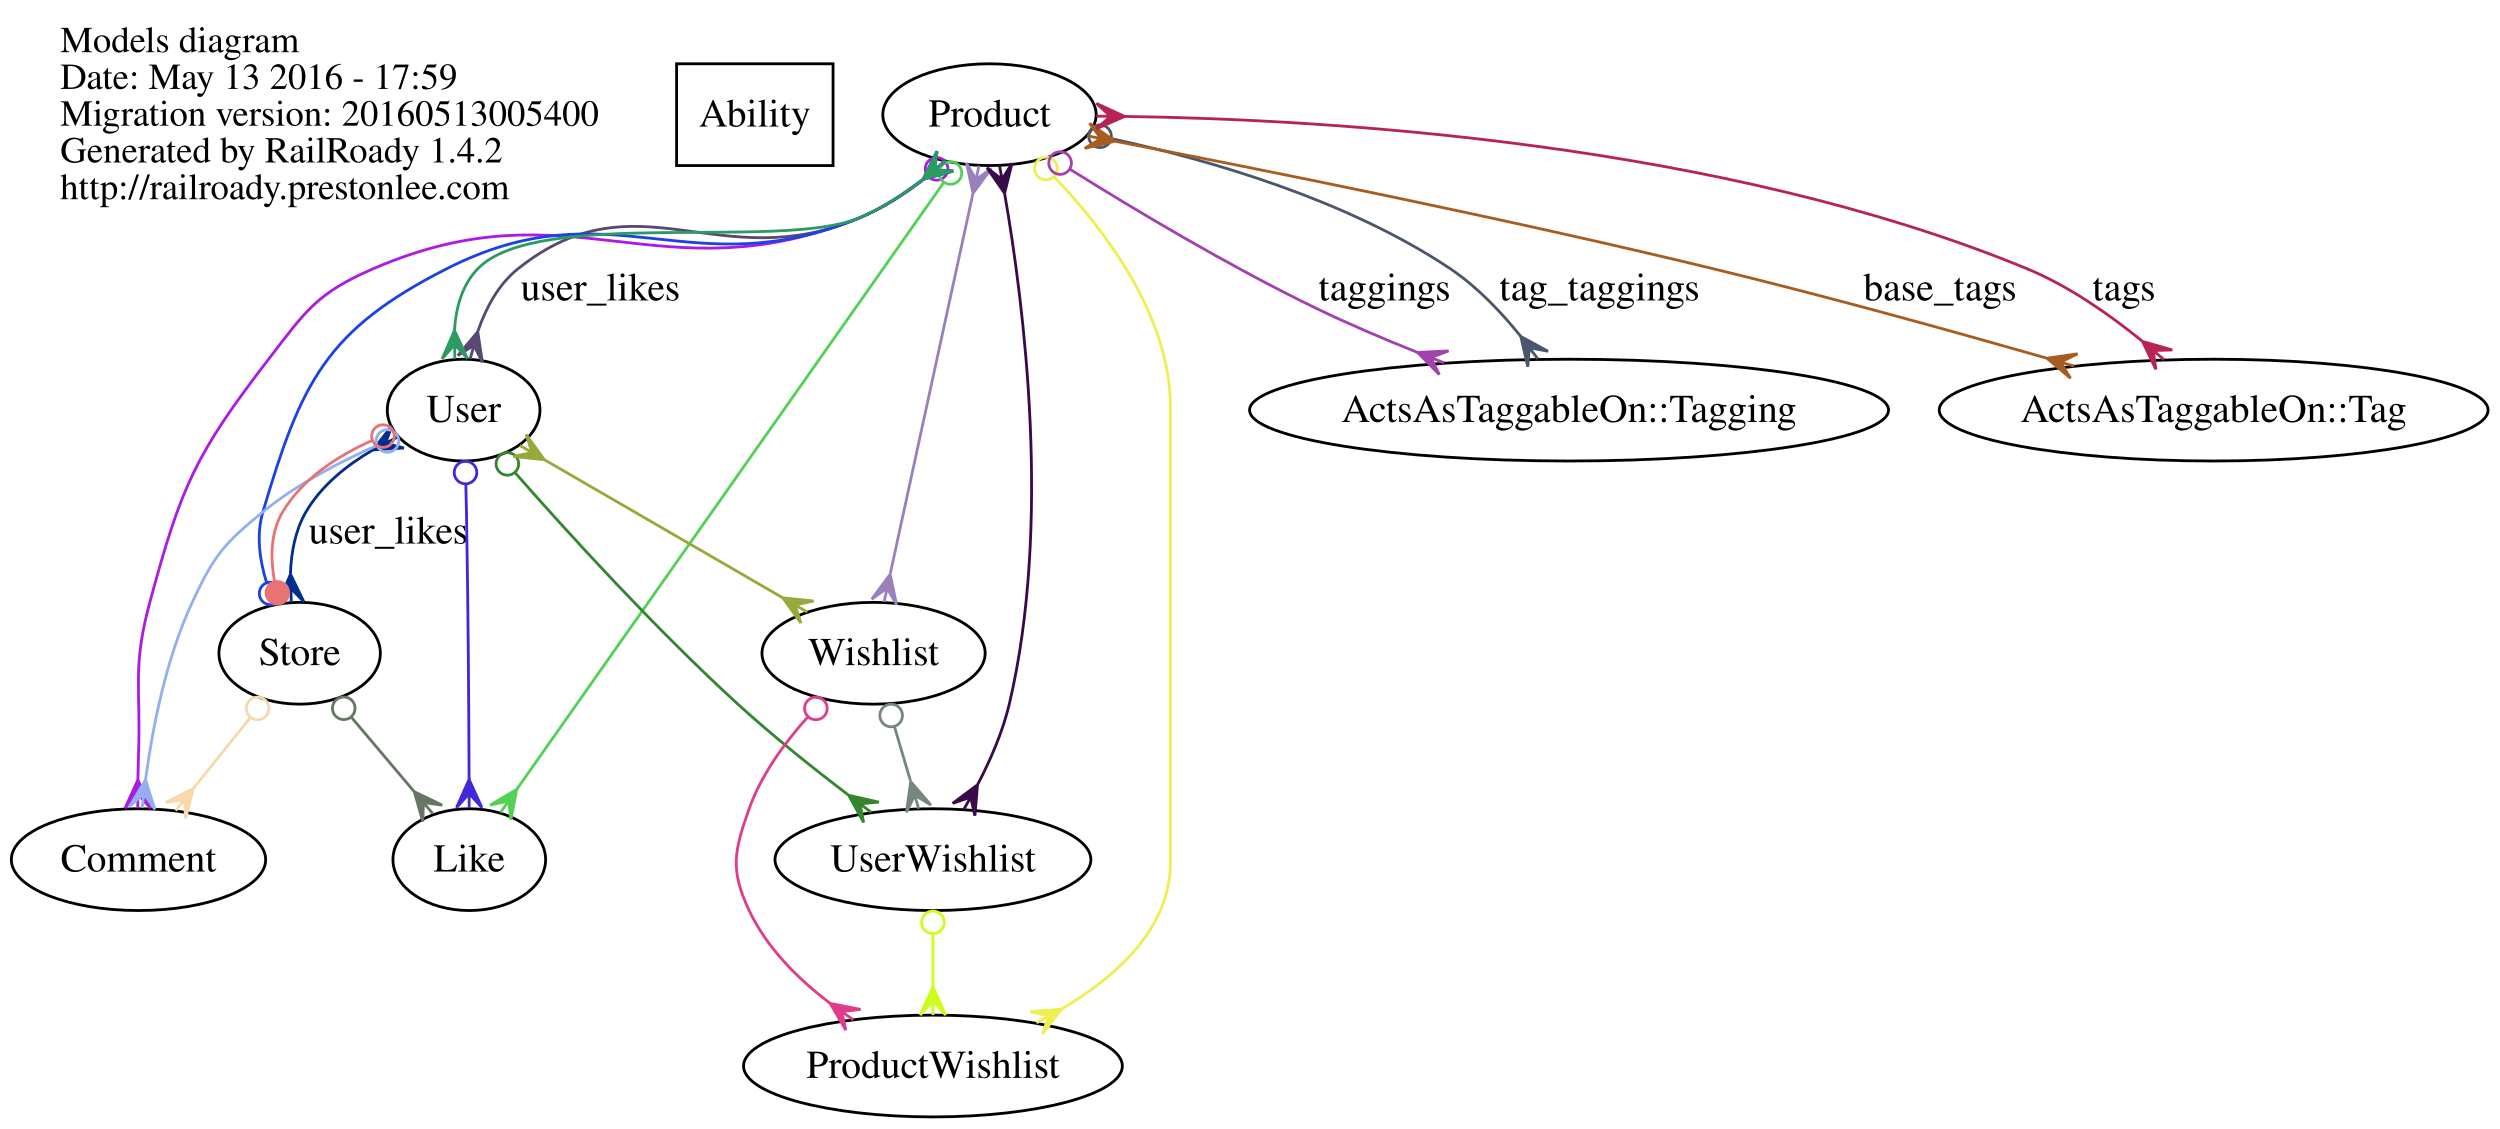
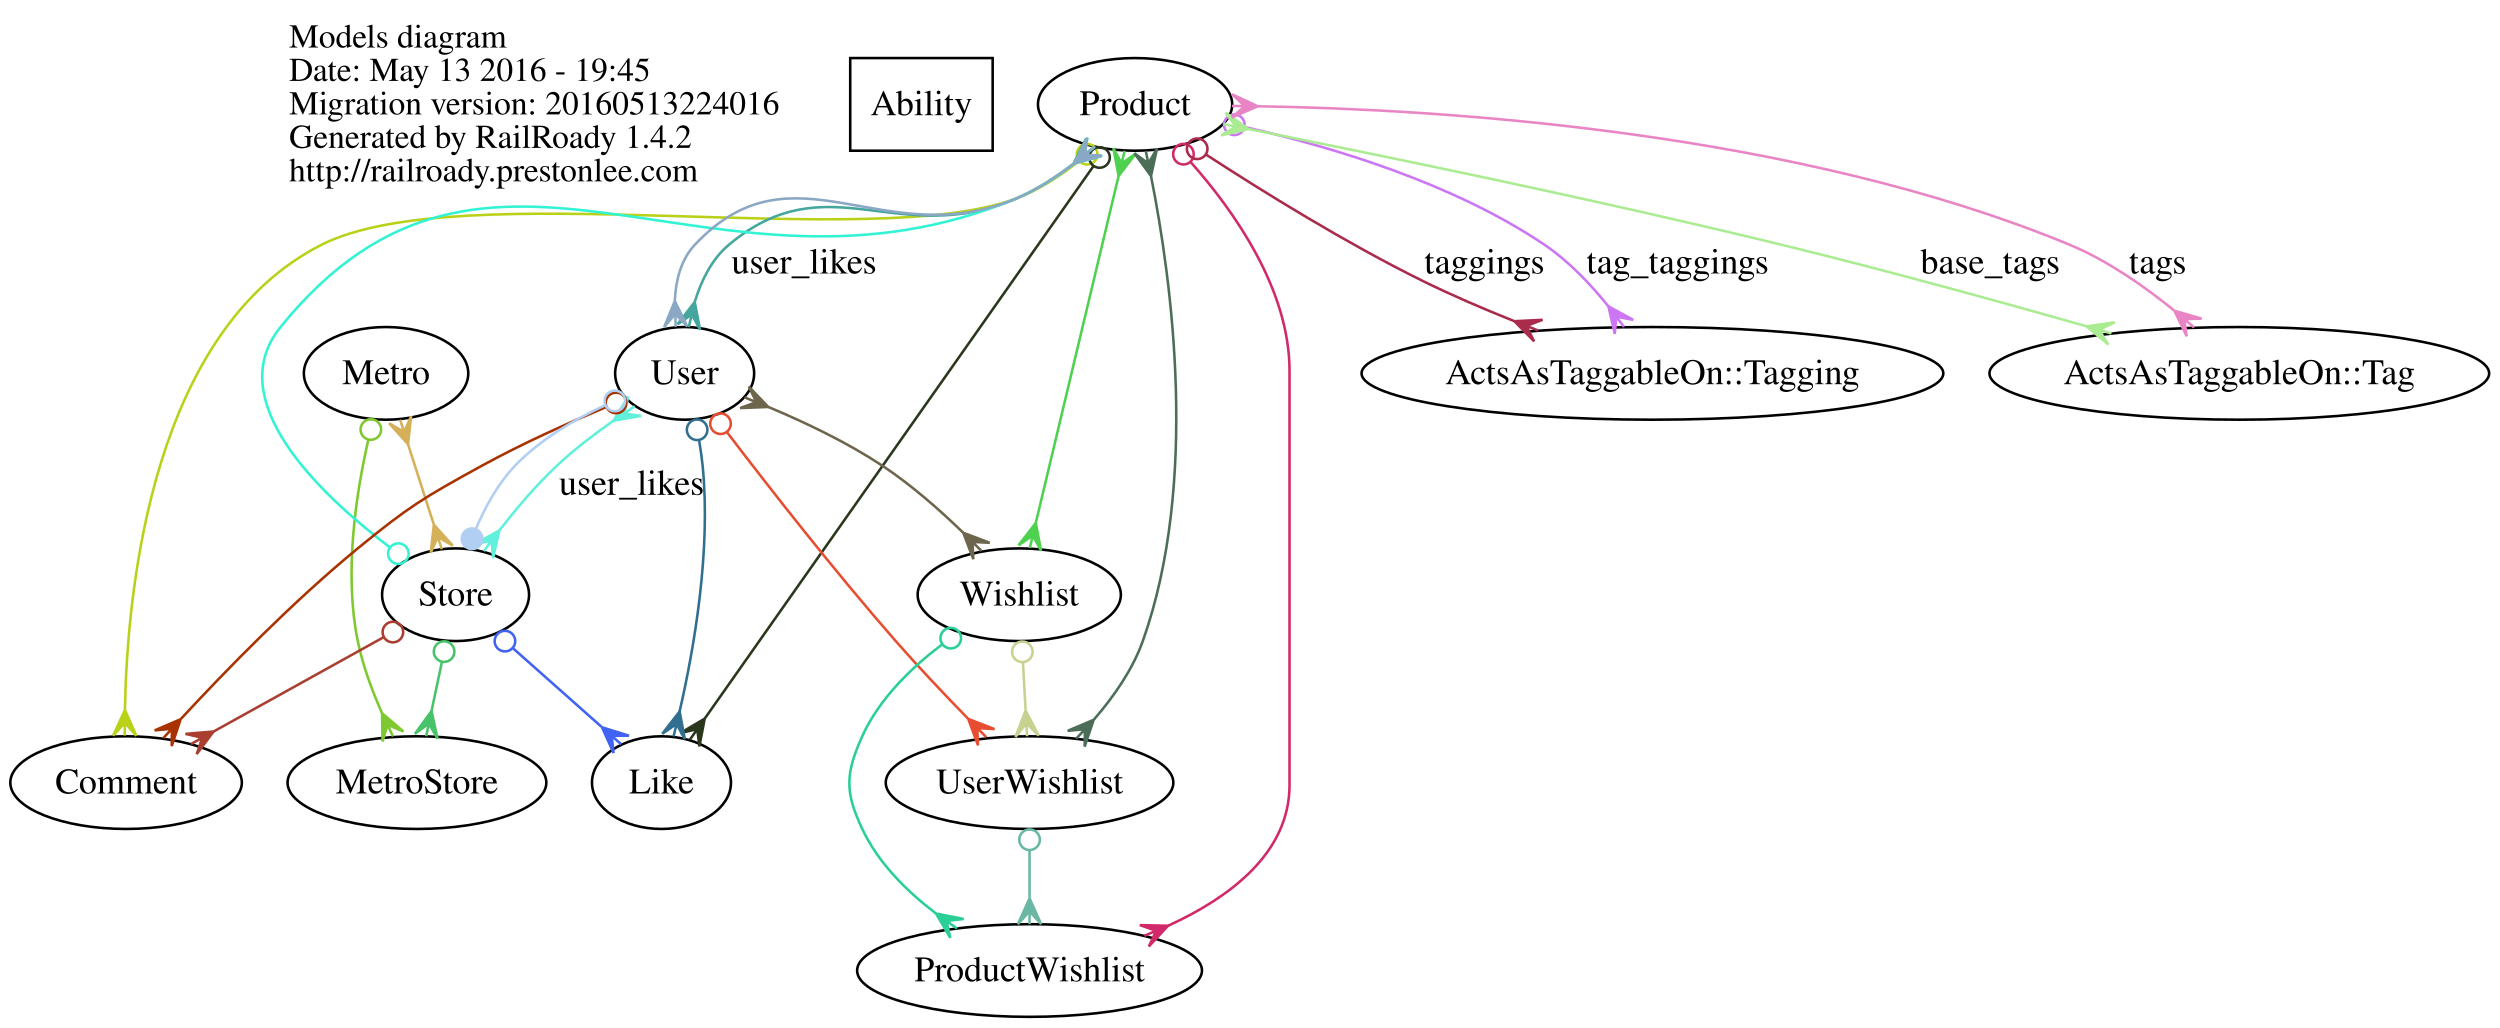
- <svg xmlns="http://www.w3.org/2000/svg" width="884pt" height="399pt" viewBox="0.00 0.00 884.27 399.00">
+ <svg xmlns="http://www.w3.org/2000/svg" width="971pt" height="399pt" viewBox="0.00 0.00 971.27 399.00">
  <g id="graph0" class="graph" transform="scale(1 1) rotate(0) translate(4 395)">
-     <polygon fill="none" stroke="none" points="-4,4 -4,-395 880.269,-395 880.269,4 -4,4" />
+     <polygon fill="none" stroke="none" points="-4,4 -4,-395 967.269,-395 967.269,4 -4,4" />
    <g id="node1" class="node">
-       <text text-anchor="start" x="17.301" y="-376.6" font-family="Times,serif" font-size="13.00">Models diagram</text>
-       <text text-anchor="start" x="17.301" y="-363.6" font-family="Times,serif" font-size="13.00">Date: May 13 2016 - 17:59</text>
-       <text text-anchor="start" x="17.301" y="-350.6" font-family="Times,serif" font-size="13.00">Migration version: 20160513005400</text>
-       <text text-anchor="start" x="17.301" y="-337.6" font-family="Times,serif" font-size="13.00">Generated by RailRoady 1.4.2</text>
-       <text text-anchor="start" x="17.301" y="-324.6" font-family="Times,serif" font-size="13.00">http://railroady.prestonlee.com</text>
+       <text text-anchor="start" x="108.301" y="-376.6" font-family="Times,serif" font-size="13.00">Models diagram</text>
+       <text text-anchor="start" x="108.301" y="-363.6" font-family="Times,serif" font-size="13.00">Date: May 13 2016 - 19:45</text>
+       <text text-anchor="start" x="108.301" y="-350.6" font-family="Times,serif" font-size="13.00">Migration version: 20160513224016</text>
+       <text text-anchor="start" x="108.301" y="-337.6" font-family="Times,serif" font-size="13.00">Generated by RailRoady 1.4.2</text>
+       <text text-anchor="start" x="108.301" y="-324.6" font-family="Times,serif" font-size="13.00">http://railroady.prestonlee.com</text>
    </g>
    <g id="node2" class="node">
-       <polygon fill="none" stroke="black" points="290.658,-372.5 235.318,-372.5 235.318,-336.5 290.658,-336.5 290.658,-372.5" />
-       <text text-anchor="middle" x="262.988" y="-350.3" font-family="Times,serif" font-size="14.00">Ability</text>
+       <polygon fill="none" stroke="black" points="381.658,-372.5 326.318,-372.5 326.318,-336.5 381.658,-336.5 381.658,-372.5" />
+       <text text-anchor="middle" x="353.988" y="-350.3" font-family="Times,serif" font-size="14.00">Ability</text>
    </g>
    <g id="node3" class="node">
      <ellipse fill="none" stroke="black" cx="44.988" cy="-91" rx="44.977" ry="18" />
      <text text-anchor="middle" x="44.988" y="-86.8" font-family="Times,serif" font-size="14.00">Comment</text>
    </g>
    <g id="node4" class="node">
-       <ellipse fill="none" stroke="black" cx="161.988" cy="-91" rx="27" ry="18" />
-       <text text-anchor="middle" x="161.988" y="-86.8" font-family="Times,serif" font-size="14.00">Like</text>
+       <ellipse fill="none" stroke="black" cx="252.988" cy="-91" rx="27" ry="18" />
+       <text text-anchor="middle" x="252.988" y="-86.8" font-family="Times,serif" font-size="14.00">Like</text>
    </g>
    <g id="node5" class="node">
-       <ellipse fill="none" stroke="black" cx="345.988" cy="-354.5" rx="37.735" ry="18" />
-       <text text-anchor="middle" x="345.988" y="-350.3" font-family="Times,serif" font-size="14.00">Product</text>
+       <ellipse fill="none" stroke="black" cx="145.988" cy="-250" rx="31.939" ry="18" />
+       <text text-anchor="middle" x="145.988" y="-245.8" font-family="Times,serif" font-size="14.00">Metro</text>
+     </g>
+     <g id="node6" class="node">
+       <ellipse fill="none" stroke="black" cx="157.988" cy="-91" rx="50.272" ry="18" />
+       <text text-anchor="middle" x="157.988" y="-86.8" font-family="Times,serif" font-size="14.00">MetroStore</text>
    </g>
    <g id="edge1" class="edge">
-       <path fill="none" stroke="#ac1be1" d="M324.12,-332.682C316.946,-326.989 308.593,-321.444 299.988,-318 228.631,-289.435 198.521,-330.544 127.988,-300 108.037,-291.36 104.25,-285.229 90.988,-268 65.042,-234.293 60.093,-223.062 48.988,-182 42.706,-158.769 45.878,-152.049 44.988,-128 44.886,-125.227 44.819,-122.332 44.778,-119.442" />
-       <ellipse fill="none" stroke="#ac1be1" cx="327.283" cy="-335.33" rx="4" ry="4" />
-       <polygon fill="#ac1be1" stroke="#ac1be1" points="44.777,-119.218 49.23,-109.196 44.754,-114.218 44.73,-109.218 44.73,-109.218 44.73,-109.218 44.754,-114.218 40.23,-109.239 44.777,-119.218 44.777,-119.218" />
+       <path fill="none" stroke="#7dc92f" d="M139.125,-224.274C134.303,-203.282 129.591,-172.444 134.988,-146 136.913,-136.57 140.548,-126.747 144.37,-118.106" />
+       <ellipse fill="none" stroke="#7dc92f" cx="140.081" cy="-228.193" rx="4" ry="4" />
+       <polygon fill="#7dc92f" stroke="#7dc92f" points="144.427,-117.984 152.755,-110.85 146.555,-113.459 148.683,-108.935 148.683,-108.935 148.683,-108.935 146.555,-113.459 144.611,-107.019 144.427,-117.984 144.427,-117.984" />
+     </g>
+     <g id="node9" class="node">
+       <ellipse fill="none" stroke="black" cx="172.988" cy="-164" rx="28.55" ry="18" />
+       <text text-anchor="middle" x="172.988" y="-159.8" font-family="Times,serif" font-size="14.00">Store</text>
    </g>
    <g id="edge2" class="edge">
-       <path fill="none" stroke="#53d056" d="M329.863,-330.582C295.252,-281.393 214.135,-166.11 178.864,-115.983" />
-       <ellipse fill="none" stroke="#53d056" cx="332.177" cy="-333.871" rx="4" ry="4" />
-       <polygon fill="#53d056" stroke="#53d056" points="178.781,-115.865 176.707,-105.097 175.904,-111.776 173.026,-107.687 173.026,-107.687 173.026,-107.687 175.904,-111.776 169.346,-110.277 178.781,-115.865 178.781,-115.865" />
-     </g>
-     <g id="node6" class="node">
-       <ellipse fill="none" stroke="black" cx="325.988" cy="-18" rx="66.996" ry="18" />
-       <text text-anchor="middle" x="325.988" y="-13.8" font-family="Times,serif" font-size="14.00">ProductWishlist</text>
+       <path fill="none" stroke="#d4b059" d="M154.545,-222.378C157.727,-212.48 161.334,-201.259 164.509,-191.381" />
+       <polygon fill="#d4b059" stroke="#d4b059" points="154.512,-222.481 147.168,-230.624 152.982,-227.241 151.452,-232.001 151.452,-232.001 151.452,-232.001 152.982,-227.241 155.736,-233.378 154.512,-222.481 154.512,-222.481" />
+       <polygon fill="#d4b059" stroke="#d4b059" points="164.565,-191.207 171.909,-183.064 166.095,-186.447 167.625,-181.687 167.625,-181.687 167.625,-181.687 166.095,-186.447 163.341,-180.31 164.565,-191.207 164.565,-191.207" />
+     </g>
+     <g id="node7" class="node">
+       <ellipse fill="none" stroke="black" cx="436.988" cy="-354.5" rx="37.735" ry="18" />
+       <text text-anchor="middle" x="436.988" y="-350.3" font-family="Times,serif" font-size="14.00">Product</text>
+     </g>
+     <g id="edge3" class="edge">
+       <path fill="none" stroke="#bad119" d="M415.198,-332.482C408.027,-326.78 399.656,-321.282 390.988,-318 334.751,-296.709 174.649,-327.14 120.988,-300 55.603,-266.93 45.451,-167.817 44.532,-119.324" />
+       <ellipse fill="none" stroke="#bad119" cx="418.36" cy="-335.142" rx="4" ry="4" />
+       <polygon fill="#bad119" stroke="#bad119" points="44.531,-119.241 48.962,-109.21 44.496,-114.241 44.462,-109.241 44.462,-109.241 44.462,-109.241 44.496,-114.241 39.962,-109.272 44.531,-119.241 44.531,-119.241" />
    </g>
    <g id="edge4" class="edge">
-       <path fill="none" stroke="#eeef51" d="M368.915,-332.472C387.278,-313.241 409.988,-282.992 409.988,-251 409.988,-251 409.988,-251 409.988,-90 409.988,-66.88 391.197,-49.747 371.39,-38.11" />
-       <ellipse fill="none" stroke="#eeef51" cx="365.951" cy="-335.471" rx="4" ry="4" />
-       <polygon fill="#eeef51" stroke="#eeef51" points="371.364,-38.096 364.744,-29.354 366.976,-35.7 362.588,-33.303 362.588,-33.303 362.588,-33.303 366.976,-35.7 360.431,-37.253 371.364,-38.096 371.364,-38.096" />
+       <path fill="none" stroke="#2a371d" d="M420.863,-330.582C386.252,-281.393 305.135,-166.11 269.864,-115.983" />
+       <ellipse fill="none" stroke="#2a371d" cx="423.177" cy="-333.871" rx="4" ry="4" />
+       <polygon fill="#2a371d" stroke="#2a371d" points="269.781,-115.865 267.707,-105.097 266.904,-111.776 264.026,-107.687 264.026,-107.687 264.026,-107.687 266.904,-111.776 260.346,-110.277 269.781,-115.865 269.781,-115.865" />
    </g>
    <g id="node8" class="node">
-       <ellipse fill="none" stroke="black" cx="159.988" cy="-250" rx="27" ry="18" />
-       <text text-anchor="middle" x="159.988" y="-245.8" font-family="Times,serif" font-size="14.00">User</text>
-     </g>
-     <g id="edge3" class="edge">
-       <path fill="none" stroke="#584872" d="M322.244,-331.524C315.485,-326.328 307.819,-321.335 299.988,-318 250.061,-296.737 221.679,-333.799 179.223,-300 172.31,-294.497 167.875,-286.161 165.032,-277.917" />
-       <polygon fill="#584872" stroke="#584872" points="322.534,-331.761 327.41,-341.583 326.399,-334.933 330.265,-338.104 330.265,-338.104 330.265,-338.104 326.399,-334.933 333.119,-334.625 322.534,-331.761 322.534,-331.761" />
-       <polygon fill="#584872" stroke="#584872" points="164.982,-277.736 166.63,-266.894 163.639,-272.92 162.295,-268.103 162.295,-268.103 162.295,-268.103 163.639,-272.92 157.961,-269.312 164.982,-277.736 164.982,-277.736" />
-       <text text-anchor="middle" x="208.371" y="-288.8" font-family="Times,serif" font-size="14.00">user_likes</text>
+       <ellipse fill="none" stroke="black" cx="395.988" cy="-18" rx="66.996" ry="18" />
+       <text text-anchor="middle" x="395.988" y="-13.8" font-family="Times,serif" font-size="14.00">ProductWishlist</text>
+     </g>
+     <g id="edge6" class="edge">
+       <path fill="none" stroke="#d12969" d="M458.482,-332.203C475.698,-312.798 496.988,-282.444 496.988,-251 496.988,-251 496.988,-251 496.988,-90 496.988,-63.772 473.912,-46.396 449.82,-35.401" />
+       <ellipse fill="none" stroke="#d12969" cx="455.771" cy="-335.158" rx="4" ry="4" />
+       <polygon fill="#d12969" stroke="#d12969" points="449.793,-35.39 442.335,-27.351 445.188,-33.443 440.582,-31.495 440.582,-31.495 440.582,-31.495 445.188,-33.443 438.83,-35.64 449.793,-35.39 449.793,-35.39" />
    </g>
    <g id="node10" class="node">
-       <ellipse fill="none" stroke="black" cx="304.988" cy="-164" rx="39.475" ry="18" />
-       <text text-anchor="middle" x="304.988" y="-159.8" font-family="Times,serif" font-size="14.00">Wishlist</text>
+       <ellipse fill="none" stroke="black" cx="261.988" cy="-250" rx="27" ry="18" />
+       <text text-anchor="middle" x="261.988" y="-245.8" font-family="Times,serif" font-size="14.00">User</text>
    </g>
    <g id="edge5" class="edge">
-       <path fill="none" stroke="#9982bc" d="M340.113,-326.485C332.348,-290.789 318.746,-228.252 310.943,-192.377" />
-       <polygon fill="#9982bc" stroke="#9982bc" points="340.152,-326.668 337.88,-337.396 341.215,-331.554 342.278,-336.439 342.278,-336.439 342.278,-336.439 341.215,-331.554 346.675,-335.483 340.152,-326.668 340.152,-326.668" />
-       <polygon fill="#9982bc" stroke="#9982bc" points="310.846,-191.929 313.118,-181.201 309.783,-187.044 308.72,-182.158 308.72,-182.158 308.72,-182.158 309.783,-187.044 304.323,-183.114 310.846,-191.929 310.846,-191.929" />
+       <path fill="none" stroke="#44a69c" d="M412.879,-331.326C406.204,-326.223 398.67,-321.325 390.988,-318 344.814,-298.015 317.83,-332.264 279.223,-300 272.532,-294.409 268.437,-286.051 265.931,-277.815" />
+       <polygon fill="#44a69c" stroke="#44a69c" points="413.069,-331.48 417.98,-341.285 416.945,-334.638 420.822,-337.796 420.822,-337.796 420.822,-337.796 416.945,-334.638 423.664,-334.307 413.069,-331.48 413.069,-331.48" />
+       <polygon fill="#44a69c" stroke="#44a69c" points="265.916,-277.749 267.973,-266.978 264.756,-272.886 263.595,-268.022 263.595,-268.022 263.595,-268.022 264.756,-272.886 259.218,-269.066 265.916,-277.749 265.916,-277.749" />
+       <text text-anchor="middle" x="308.371" y="-288.8" font-family="Times,serif" font-size="14.00">user_likes</text>
+     </g>
+     <g id="node12" class="node">
+       <ellipse fill="none" stroke="black" cx="391.988" cy="-164" rx="39.475" ry="18" />
+       <text text-anchor="middle" x="391.988" y="-159.8" font-family="Times,serif" font-size="14.00">Wishlist</text>
+     </g>
+     <g id="edge7" class="edge">
+       <path fill="none" stroke="#4fd150" d="M430.539,-326.485C421.981,-290.636 406.96,-227.713 398.414,-191.914" />
+       <polygon fill="#4fd150" stroke="#4fd150" points="430.594,-326.713 428.539,-337.484 431.755,-331.576 432.916,-336.439 432.916,-336.439 432.916,-336.439 431.755,-331.576 437.293,-335.394 430.594,-326.713 430.594,-326.713" />
+       <polygon fill="#4fd150" stroke="#4fd150" points="398.407,-191.885 400.461,-181.113 397.246,-187.021 396.084,-182.158 396.084,-182.158 396.084,-182.158 397.246,-187.021 391.707,-183.203 398.407,-191.885 398.407,-191.885" />
+     </g>
+     <g id="node13" class="node">
+       <ellipse fill="none" stroke="black" cx="637.988" cy="-250" rx="113.006" ry="18" />
+       <text text-anchor="middle" x="637.988" y="-245.8" font-family="Times,serif" font-size="14.00">ActsAsTaggableOn::Tagging</text>
+     </g>
+     <g id="edge8" class="edge">
+       <path fill="none" stroke="#aa2b4b" d="M464.583,-334.979C486.715,-320.577 518.875,-300.648 548.547,-286 559.873,-280.409 572.328,-275.062 584.251,-270.304" />
+       <ellipse fill="none" stroke="#aa2b4b" cx="461.111" cy="-337.254" rx="4" ry="4" />
+       <polygon fill="#aa2b4b" stroke="#aa2b4b" points="584.355,-270.264 595.307,-270.813 589.011,-268.443 593.668,-266.622 593.668,-266.622 593.668,-266.622 589.011,-268.443 592.029,-262.431 584.355,-270.264 584.355,-270.264" />
+       <text text-anchor="middle" x="572.709" y="-288.8" font-family="Times,serif" font-size="14.00">taggings</text>
+     </g>
+     <g id="edge10" class="edge">
+       <path fill="none" stroke="#cc76f4" d="M479.476,-345.713C513.208,-338.065 560.445,-323.972 595.988,-300 605.421,-293.638 613.979,-284.613 620.872,-276.039" />
+       <ellipse fill="none" stroke="#cc76f4" cx="475.544" cy="-346.575" rx="4" ry="4" />
+       <polygon fill="#cc76f4" stroke="#cc76f4" points="620.889,-276.017 630.526,-270.784 623.917,-272.038 626.945,-268.059 626.945,-268.059 626.945,-268.059 623.917,-272.038 623.364,-265.334 620.889,-276.017 620.889,-276.017" />
+       <text text-anchor="middle" x="647.761" y="-288.8" font-family="Times,serif" font-size="14.00">tag_taggings</text>
+     </g>
+     <g id="node14" class="node">
+       <ellipse fill="none" stroke="black" cx="865.988" cy="-250" rx="97.062" ry="18" />
+       <text text-anchor="middle" x="865.988" y="-245.8" font-family="Times,serif" font-size="14.00">ActsAsTaggableOn::Tag</text>
+     </g>
+     <g id="edge9" class="edge">
+       <path fill="none" stroke="#abec93" d="M481.122,-344.908C531.393,-334.932 615.906,-317.587 687.988,-300 727.666,-290.319 771.944,-278.136 806.413,-268.339" />
+       <polygon fill="#abec93" stroke="#abec93" points="481.045,-344.923 470.363,-342.448 476.14,-345.893 471.235,-346.862 471.235,-346.862 471.235,-346.862 476.14,-345.893 472.108,-351.277 481.045,-344.923 481.045,-344.923" />
+       <polygon fill="#abec93" stroke="#abec93" points="806.704,-268.257 817.555,-269.84 811.512,-266.885 816.32,-265.513 816.32,-265.513 816.32,-265.513 811.512,-266.885 815.085,-261.186 806.704,-268.257 806.704,-268.257" />
+       <text text-anchor="middle" x="769.202" y="-288.8" font-family="Times,serif" font-size="14.00">base_tags</text>
+     </g>
+     <g id="edge11" class="edge">
+       <path fill="none" stroke="#e985c4" d="M484.66,-353.772C555.963,-352.593 693.4,-344.123 799.988,-300 814.631,-293.939 828.989,-283.916 840.554,-274.509" />
+       <polygon fill="#e985c4" stroke="#e985c4" points="484.631,-353.772 474.576,-349.397 479.631,-353.834 474.631,-353.896 474.631,-353.896 474.631,-353.896 479.631,-353.834 474.687,-358.396 484.631,-353.772 484.631,-353.772" />
+       <polygon fill="#e985c4" stroke="#e985c4" points="840.811,-274.292 851.352,-271.269 844.629,-271.063 848.446,-267.834 848.446,-267.834 848.446,-267.834 844.629,-271.063 845.54,-264.398 840.811,-274.292 840.811,-274.292" />
+       <text text-anchor="middle" x="834.264" y="-288.8" font-family="Times,serif" font-size="14.00">tags</text>
+     </g>
+     <g id="edge13" class="edge">
+       <path fill="none" stroke="#aa3e31" d="M144.936,-147.439C125.521,-136.67 99.573,-122.278 78.983,-110.856" />
+       <ellipse fill="none" stroke="#aa3e31" cx="148.64" cy="-149.494" rx="4" ry="4" />
+       <polygon fill="#aa3e31" stroke="#aa3e31" points="78.977,-110.853 72.415,-102.067 74.604,-108.427 70.232,-106.002 70.232,-106.002 70.232,-106.002 74.604,-108.427 68.049,-109.937 78.977,-110.853 78.977,-110.853" />
+     </g>
+     <g id="edge14" class="edge">
+       <path fill="none" stroke="#4163f3" d="M195.442,-143.073C206.091,-133.621 218.81,-122.333 229.579,-112.776" />
+       <ellipse fill="none" stroke="#4163f3" cx="192.169" cy="-145.977" rx="4" ry="4" />
+       <polygon fill="#4163f3" stroke="#4163f3" points="229.888,-112.501 240.355,-109.229 233.628,-109.182 237.368,-105.863 237.368,-105.863 237.368,-105.863 233.628,-109.182 234.381,-102.498 229.888,-112.501 229.888,-112.501" />
+     </g>
+     <g id="edge16" class="edge">
+       <path fill="none" stroke="#48c369" d="M167.663,-137.791C166.372,-131.683 164.988,-125.13 163.681,-118.946" />
+       <ellipse fill="none" stroke="#48c369" cx="168.53" cy="-141.899" rx="4" ry="4" />
+       <polygon fill="#48c369" stroke="#48c369" points="163.653,-118.813 165.989,-108.099 162.62,-113.921 161.586,-109.029 161.586,-109.029 161.586,-109.029 162.62,-113.921 157.183,-109.959 163.653,-118.813 163.653,-118.813" />
+     </g>
+     <g id="edge12" class="edge">
+       <path fill="none" stroke="#32f3d3" d="M147.527,-182.352C119.719,-203.418 82.009,-239.641 104.988,-268 186.226,-368.257 271.881,-268.355 390.988,-318 398.845,-321.275 406.519,-326.247 413.279,-331.442" />
+       <ellipse fill="none" stroke="#32f3d3" cx="150.767" cy="-179.964" rx="4" ry="4" />
+       <polygon fill="#32f3d3" stroke="#32f3d3" points="413.57,-331.682 418.438,-341.508 417.433,-334.857 421.295,-338.031 421.295,-338.031 421.295,-338.031 417.433,-334.857 424.153,-334.555 413.57,-331.682 413.57,-331.682" />
+     </g>
+     <g id="edge15" class="edge">
+       <path fill="none" stroke="#61f0db" d="M189.995,-188.973C196.48,-197.337 204.241,-206.5 212.223,-214 218.862,-220.238 226.677,-226.246 234.121,-231.47" />
+       <polygon fill="#61f0db" stroke="#61f0db" points="189.985,-188.959 187.573,-178.261 186.981,-184.962 183.976,-180.965 183.976,-180.965 183.976,-180.965 186.981,-184.962 180.379,-183.669 189.985,-188.959 189.985,-188.959" />
+       <polygon fill="#61f0db" stroke="#61f0db" points="234.317,-231.603 240.074,-240.936 238.457,-234.407 242.597,-237.21 242.597,-237.21 242.597,-237.21 238.457,-234.407 245.12,-233.484 234.317,-231.603 234.317,-231.603" />
+       <text text-anchor="middle" x="241.371" y="-202.8" font-family="Times,serif" font-size="14.00">user_likes</text>
+     </g>
+     <g id="edge19" class="edge">
+       <path fill="none" stroke="#a83300" d="M231.531,-236.944C216.61,-230.678 198.55,-222.552 182.988,-214 160.519,-201.651 154.817,-198.255 134.988,-182 109.868,-161.406 83.921,-134.788 66.38,-115.854" />
+       <ellipse fill="none" stroke="#a83300" cx="235.323" cy="-238.514" rx="4" ry="4" />
+       <polygon fill="#a83300" stroke="#a83300" points="66.165,-115.619 62.72,-105.208 62.784,-111.934 59.404,-108.25 59.404,-108.25 59.404,-108.25 62.784,-111.934 56.088,-111.292 66.165,-115.619 66.165,-115.619" />
+     </g>
+     <g id="edge18" class="edge">
+       <path fill="none" stroke="#306f90" d="M267.618,-223.949C268.184,-220.619 268.668,-217.237 268.988,-214 272.248,-181.077 265.708,-143.337 260.032,-118.659" />
+       <ellipse fill="none" stroke="#306f90" cx="266.833" cy="-228.082" rx="4" ry="4" />
+       <polygon fill="#306f90" stroke="#306f90" points="260.031,-118.655 262.058,-107.878 258.857,-113.794 257.683,-108.934 257.683,-108.934 257.683,-108.934 258.857,-113.794 253.309,-109.991 260.031,-118.655 260.031,-118.655" />
+     </g>
+     <g id="edge22" class="edge">
+       <path fill="none" stroke="#8aa7c4" d="M258.173,-278.221C258.529,-286.139 260.541,-294.206 265.988,-300 304.437,-340.892 339.294,-296.135 390.988,-318 398.828,-321.316 406.496,-326.302 413.255,-331.498" />
+       <polygon fill="#8aa7c4" stroke="#8aa7c4" points="258.177,-278.096 263.007,-268.251 258.344,-273.099 258.51,-268.101 258.51,-268.101 258.51,-268.101 258.344,-273.099 254.012,-267.952 258.177,-278.096 258.177,-278.096" />
+       <polygon fill="#8aa7c4" stroke="#8aa7c4" points="413.545,-331.736 418.419,-341.559 417.41,-334.908 421.275,-338.081 421.275,-338.081 421.275,-338.081 417.41,-334.908 424.13,-334.603 413.545,-331.736 413.545,-331.736" />
+     </g>
+     <g id="edge17" class="edge">
+       <path fill="none" stroke="#b0cff3" d="M231.166,-237.678C219.024,-232.027 205.692,-224.189 195.988,-214 189.438,-207.123 184.475,-198.039 180.867,-189.562" />
+       <ellipse fill="none" stroke="#b0cff3" cx="234.868" cy="-239.305" rx="4" ry="4" />
+       <ellipse fill="#b0cff3" stroke="#b0cff3" cx="179.382" cy="-185.756" rx="4" ry="4" />
    </g>
    <g id="node11" class="node">
-       <ellipse fill="none" stroke="black" cx="550.988" cy="-250" rx="113.006" ry="18" />
-       <text text-anchor="middle" x="550.988" y="-245.8" font-family="Times,serif" font-size="14.00">ActsAsTaggableOn::Tagging</text>
-     </g>
-     <g id="edge6" class="edge">
-       <path fill="none" stroke="#a142ad" d="M374.366,-335.248C397.351,-320.878 430.845,-300.862 461.547,-286 472.916,-280.497 485.388,-275.186 497.315,-270.435" />
-       <ellipse fill="none" stroke="#a142ad" cx="370.97" cy="-337.384" rx="4" ry="4" />
-       <polygon fill="#a142ad" stroke="#a142ad" points="497.418,-270.395 508.37,-270.943 502.075,-268.573 506.731,-266.752 506.731,-266.752 506.731,-266.752 502.075,-268.573 505.092,-262.561 497.418,-270.395 497.418,-270.395" />
-       <text text-anchor="middle" x="485.709" y="-288.8" font-family="Times,serif" font-size="14.00">taggings</text>
-     </g>
-     <g id="edge8" class="edge">
-       <path fill="none" stroke="#4a566b" d="M389.218,-346.005C423.82,-338.499 472.436,-324.456 508.988,-300 518.445,-293.673 527.008,-284.656 533.898,-276.078" />
-       <ellipse fill="none" stroke="#4a566b" cx="385.095" cy="-346.867" rx="4" ry="4" />
-       <polygon fill="#4a566b" stroke="#4a566b" points="533.916,-276.053 543.549,-270.813 536.941,-272.072 539.966,-268.09 539.966,-268.09 539.966,-268.09 536.941,-272.072 536.383,-265.368 533.916,-276.053 533.916,-276.053" />
-       <text text-anchor="middle" x="561.761" y="-288.8" font-family="Times,serif" font-size="14.00">tag_taggings</text>
-     </g>
-     <g id="node12" class="node">
-       <ellipse fill="none" stroke="black" cx="778.988" cy="-250" rx="97.062" ry="18" />
-       <text text-anchor="middle" x="778.988" y="-245.8" font-family="Times,serif" font-size="14.00">ActsAsTaggableOn::Tag</text>
-     </g>
-     <g id="edge7" class="edge">
-       <path fill="none" stroke="#a65d1f" d="M390.585,-345.08C441.816,-335.198 528.303,-317.879 601.988,-300 641.471,-290.42 685.501,-278.237 719.769,-268.416" />
-       <polygon fill="#a65d1f" stroke="#a65d1f" points="390.334,-345.128 379.665,-342.594 385.424,-346.071 380.514,-347.014 380.514,-347.014 380.514,-347.014 385.424,-346.071 381.362,-351.433 390.334,-345.128 390.334,-345.128" />
-       <polygon fill="#a65d1f" stroke="#a65d1f" points="720.008,-268.347 730.863,-269.906 724.813,-266.964 729.618,-265.581 729.618,-265.581 729.618,-265.581 724.813,-266.964 728.373,-261.257 720.008,-268.347 720.008,-268.347" />
-       <text text-anchor="middle" x="682.202" y="-288.8" font-family="Times,serif" font-size="14.00">base_tags</text>
-     </g>
-     <g id="edge9" class="edge">
-       <path fill="none" stroke="#b72454" d="M393.899,-353.877C465.903,-352.844 605.074,-344.573 712.988,-300 727.636,-293.95 741.994,-283.929 753.559,-274.52" />
-       <polygon fill="#b72454" stroke="#b72454" points="393.774,-353.878 383.728,-349.48 388.774,-353.929 383.774,-353.98 383.774,-353.98 383.774,-353.98 388.774,-353.929 383.82,-358.48 393.774,-353.878 393.774,-353.878" />
-       <polygon fill="#b72454" stroke="#b72454" points="753.816,-274.302 764.357,-271.278 757.633,-271.072 761.45,-267.843 761.45,-267.843 761.45,-267.843 757.633,-271.072 758.543,-264.407 753.816,-274.302 753.816,-274.302" />
-       <text text-anchor="middle" x="747.264" y="-288.8" font-family="Times,serif" font-size="14.00">tags</text>
-     </g>
-     <g id="node7" class="node">
-       <ellipse fill="none" stroke="black" cx="101.988" cy="-164" rx="28.55" ry="18" />
-       <text text-anchor="middle" x="101.988" y="-159.8" font-family="Times,serif" font-size="14.00">Store</text>
-     </g>
-     <g id="edge11" class="edge">
-       <path fill="none" stroke="#f7d9aa" d="M84.556,-141.287C78.24,-133.419 71.065,-124.482 64.576,-116.398" />
-       <ellipse fill="none" stroke="#f7d9aa" cx="87.116" cy="-144.475" rx="4" ry="4" />
-       <polygon fill="#f7d9aa" stroke="#f7d9aa" points="64.386,-116.162 61.635,-105.547 61.256,-112.263 58.126,-108.364 58.126,-108.364 58.126,-108.364 61.256,-112.263 54.617,-111.181 64.386,-116.162 64.386,-116.162" />
-     </g>
-     <g id="edge12" class="edge">
-       <path fill="none" stroke="#657663" d="M120.234,-141.409C127.27,-133.083 135.331,-123.545 142.481,-115.084" />
-       <ellipse fill="none" stroke="#657663" cx="117.589" cy="-144.539" rx="4" ry="4" />
-       <polygon fill="#657663" stroke="#657663" points="142.54,-115.014 152.432,-110.28 145.767,-111.195 148.995,-107.376 148.995,-107.376 148.995,-107.376 145.767,-111.195 145.558,-104.471 142.54,-115.014 142.54,-115.014" />
-     </g>
-     <g id="edge10" class="edge">
-       <path fill="none" stroke="#1c41e5" d="M90.294,-189.001C87.821,-196.981 86.592,-205.898 88.988,-214 102.576,-259.944 111.276,-278.295 153.988,-300 212.275,-329.619 239.517,-293.145 299.988,-318 307.861,-321.236 315.541,-326.195 322.3,-331.39" />
-       <ellipse fill="none" stroke="#1c41e5" cx="91.711" cy="-185.151" rx="4" ry="4" />
-       <polygon fill="#1c41e5" stroke="#1c41e5" points="322.593,-331.631 327.456,-341.459 326.454,-334.808 330.315,-337.984 330.315,-337.984 330.315,-337.984 326.454,-334.808 333.174,-334.51 322.593,-331.631 322.593,-331.631" />
-     </g>
-     <g id="edge13" class="edge">
-       <path fill="none" stroke="#012e8e" d="M98.732,-192.155C98.992,-199.65 100.432,-207.5 104.223,-214 109.621,-223.257 118.544,-230.428 127.687,-235.799" />
-       <polygon fill="#012e8e" stroke="#012e8e" points="98.737,-191.972 103.525,-182.106 98.882,-186.974 99.026,-181.976 99.026,-181.976 99.026,-181.976 98.882,-186.974 94.528,-181.845 98.737,-191.972 98.737,-191.972" />
-       <polygon fill="#012e8e" stroke="#012e8e" points="127.929,-235.926 134.685,-244.564 132.354,-238.254 136.78,-240.581 136.78,-240.581 136.78,-240.581 132.354,-238.254 138.874,-236.598 127.929,-235.926 127.929,-235.926" />
-       <text text-anchor="middle" x="133.371" y="-202.8" font-family="Times,serif" font-size="14.00">user_likes</text>
-     </g>
-     <g id="edge16" class="edge">
-       <path fill="none" stroke="#93afef" d="M129.207,-237.457C116.016,-231.627 100.931,-223.713 88.988,-214 74.987,-202.612 71.604,-198.362 63.988,-182 54.75,-162.152 49.957,-137.751 47.498,-119.366" />
-       <ellipse fill="none" stroke="#93afef" cx="133.035" cy="-239.083" rx="4" ry="4" />
-       <polygon fill="#93afef" stroke="#93afef" points="47.484,-119.247 50.773,-108.786 46.894,-114.282 46.304,-109.317 46.304,-109.317 46.304,-109.317 46.894,-114.282 41.836,-109.848 47.484,-119.247 47.484,-119.247" />
-     </g>
-     <g id="edge15" class="edge">
-       <path fill="none" stroke="#3f29db" d="M160.768,-223.861C160.853,-220.545 160.93,-217.191 160.988,-214 161.585,-181.532 161.826,-144.197 161.923,-119.469" />
-       <ellipse fill="none" stroke="#3f29db" cx="160.657" cy="-227.913" rx="4" ry="4" />
-       <polygon fill="#3f29db" stroke="#3f29db" points="161.923,-119.376 166.457,-109.391 161.94,-114.376 161.957,-109.376 161.957,-109.376 161.957,-109.376 161.94,-114.376 157.457,-109.361 161.923,-119.376 161.923,-119.376" />
-     </g>
-     <g id="edge19" class="edge">
-       <path fill="none" stroke="#2c9b62" d="M156.752,-278.311C157.271,-286.233 159.442,-294.28 164.988,-300 186.057,-321.729 272.052,-306.356 299.988,-318 307.845,-321.275 315.519,-326.247 322.279,-331.442" />
-       <polygon fill="#2c9b62" stroke="#2c9b62" points="156.754,-278.173 161.378,-268.229 156.816,-273.173 156.878,-268.174 156.878,-268.174 156.878,-268.174 156.816,-273.173 152.379,-268.118 156.754,-278.173 156.754,-278.173" />
-       <polygon fill="#2c9b62" stroke="#2c9b62" points="322.57,-331.682 327.438,-341.508 326.433,-334.857 330.295,-338.031 330.295,-338.031 330.295,-338.031 326.433,-334.857 333.153,-334.555 322.57,-331.682 322.57,-331.682" />
-     </g>
-     <g id="edge14" class="edge">
-       <path fill="none" stroke="#e97374" d="M127.706,-239.301C115.556,-233.905 102.995,-225.818 95.988,-214 91.661,-206.702 91.578,-197.72 93.104,-189.449" />
-       <ellipse fill="none" stroke="#e97374" cx="131.457" cy="-240.82" rx="4" ry="4" />
-       <ellipse fill="#e97374" stroke="#e97374" cx="94.108" cy="-185.386" rx="4" ry="4" />
-     </g>
-     <g id="node9" class="node">
-       <ellipse fill="none" stroke="black" cx="325.988" cy="-91" rx="55.87" ry="18" />
-       <text text-anchor="middle" x="325.988" y="-86.8" font-family="Times,serif" font-size="14.00">UserWishlist</text>
-     </g>
-     <g id="edge17" class="edge">
-       <path fill="none" stroke="#33862e" d="M178.289,-227.75C197.169,-206.274 227.884,-172.56 256.988,-146 269.222,-134.836 283.53,-123.401 295.935,-113.944" />
-       <ellipse fill="none" stroke="#33862e" cx="175.457" cy="-230.989" rx="4" ry="4" />
-       <polygon fill="#33862e" stroke="#33862e" points="296.183,-113.758 306.878,-111.336 300.177,-110.75 304.171,-107.741 304.171,-107.741 304.171,-107.741 300.177,-110.75 301.464,-104.147 296.183,-113.758 296.183,-113.758" />
-     </g>
-     <g id="edge18" class="edge">
-       <path fill="none" stroke="#95aa39" d="M188.519,-232.472C212.737,-218.442 247.475,-198.318 272.706,-183.702" />
-       <polygon fill="#95aa39" stroke="#95aa39" points="188.499,-232.484 177.59,-233.602 184.172,-234.99 179.846,-237.496 179.846,-237.496 179.846,-237.496 184.172,-234.99 182.102,-241.39 188.499,-232.484 188.499,-232.484" />
-       <polygon fill="#95aa39" stroke="#95aa39" points="272.881,-183.6 283.79,-182.481 277.208,-181.094 281.534,-178.587 281.534,-178.587 281.534,-178.587 277.208,-181.094 279.279,-174.693 272.881,-183.6 272.881,-183.6" />
+       <ellipse fill="none" stroke="black" cx="395.988" cy="-91" rx="55.87" ry="18" />
+       <text text-anchor="middle" x="395.988" y="-86.8" font-family="Times,serif" font-size="14.00">UserWishlist</text>
+     </g>
+     <g id="edge20" class="edge">
+       <path fill="none" stroke="#e74e31" d="M278.403,-227.18C294.562,-205.995 320.204,-173.148 343.988,-146 352.833,-135.905 362.99,-125.18 371.967,-115.971" />
+       <ellipse fill="none" stroke="#e74e31" cx="275.925" cy="-230.442" rx="4" ry="4" />
+       <polygon fill="#e74e31" stroke="#e74e31" points="372.164,-115.77 382.384,-111.794 375.67,-112.205 379.175,-108.639 379.175,-108.639 379.175,-108.639 375.67,-112.205 375.966,-105.485 372.164,-115.77 372.164,-115.77" />
    </g>
    <g id="edge21" class="edge">
-       <path fill="none" stroke="#390a4a" d="M341.812,-117.583C346.35,-126.276 350.689,-136.261 352.988,-146 367.933,-209.305 358.33,-286.466 351.362,-326.494" />
-       <polygon fill="#390a4a" stroke="#390a4a" points="341.751,-117.472 340.831,-106.545 339.324,-113.101 336.897,-108.729 336.897,-108.729 336.897,-108.729 339.324,-113.101 332.963,-110.914 341.751,-117.472 341.751,-117.472" />
-       <polygon fill="#390a4a" stroke="#390a4a" points="351.326,-326.69 345.105,-335.721 350.429,-331.609 349.532,-336.528 349.532,-336.528 349.532,-336.528 350.429,-331.609 353.959,-337.335 351.326,-326.69 351.326,-326.69" />
-     </g>
-     <g id="edge20" class="edge">
-       <path fill="none" stroke="#ccfd1b" d="M325.988,-64.791C325.988,-58.832 325.988,-52.45 325.988,-46.399" />
-       <ellipse fill="none" stroke="#ccfd1b" cx="325.988" cy="-68.813" rx="4" ry="4" />
-       <polygon fill="#ccfd1b" stroke="#ccfd1b" points="325.989,-46.029 330.488,-36.029 325.988,-41.029 325.988,-36.029 325.988,-36.029 325.988,-36.029 325.988,-41.029 321.488,-36.029 325.989,-46.029 325.989,-46.029" />
+       <path fill="none" stroke="#6d664d" d="M294.619,-236.895C308.802,-230.955 325.274,-223.111 338.988,-214 350.078,-206.632 361.093,-196.939 370.183,-188.121" />
+       <polygon fill="#6d664d" stroke="#6d664d" points="294.498,-236.944 283.54,-236.523 289.863,-238.819 285.228,-240.694 285.228,-240.694 285.228,-240.694 289.863,-238.819 286.915,-244.866 294.498,-236.944 294.498,-236.944" />
+       <polygon fill="#6d664d" stroke="#6d664d" points="370.25,-188.055 380.506,-184.174 373.788,-184.522 377.327,-180.989 377.327,-180.989 377.327,-180.989 373.788,-184.522 374.147,-177.805 370.25,-188.055 370.25,-188.055" />
+     </g>
+     <g id="edge24" class="edge">
+       <path fill="none" stroke="#4c6e59" d="M421.041,-115.559C428.636,-124.304 436.015,-134.835 439.988,-146 461.885,-207.539 451.263,-285.985 443.199,-326.526" />
+       <polygon fill="#4c6e59" stroke="#4c6e59" points="420.892,-115.398 417.398,-105.004 417.494,-111.73 414.097,-108.062 414.097,-108.062 414.097,-108.062 417.494,-111.73 410.795,-111.121 420.892,-115.398 420.892,-115.398" />
+       <polygon fill="#4c6e59" stroke="#4c6e59" points="443.171,-326.66 436.719,-335.526 442.148,-331.554 441.124,-336.448 441.124,-336.448 441.124,-336.448 442.148,-331.554 445.528,-337.369 443.171,-326.66 443.171,-326.66" />
    </g>
    <g id="edge23" class="edge">
-       <path fill="none" stroke="#df3c8b" d="M281.711,-141.449C273.509,-132.331 265.27,-121.034 260.988,-109 255.625,-93.926 254.191,-87.484 260.988,-73 267.157,-59.855 278.272,-48.802 289.587,-40.189" />
-       <ellipse fill="none" stroke="#df3c8b" cx="284.586" cy="-144.49" rx="4" ry="4" />
-       <polygon fill="#df3c8b" stroke="#df3c8b" points="289.643,-40.149 300.401,-38.021 293.718,-37.251 297.793,-34.353 297.793,-34.353 297.793,-34.353 293.718,-37.251 295.185,-30.686 289.643,-40.149 289.643,-40.149" />
-     </g>
-     <g id="edge22" class="edge">
-       <path fill="none" stroke="#76877c" d="M312.359,-138.08C314.18,-131.924 316.139,-125.302 317.987,-119.051" />
-       <ellipse fill="none" stroke="#76877c" cx="311.206" cy="-141.977" rx="4" ry="4" />
-       <polygon fill="#76877c" stroke="#76877c" points="318.115,-118.618 325.267,-110.305 319.534,-113.824 320.952,-109.029 320.952,-109.029 320.952,-109.029 319.534,-113.824 316.637,-107.752 318.115,-118.618 318.115,-118.618" />
+       <path fill="none" stroke="#6ab7a4" d="M395.988,-64.791C395.988,-58.832 395.988,-52.45 395.988,-46.399" />
+       <ellipse fill="none" stroke="#6ab7a4" cx="395.988" cy="-68.813" rx="4" ry="4" />
+       <polygon fill="#6ab7a4" stroke="#6ab7a4" points="395.989,-46.029 400.488,-36.029 395.988,-41.029 395.988,-36.029 395.988,-36.029 395.988,-36.029 395.988,-41.029 391.488,-36.029 395.989,-46.029 395.989,-46.029" />
+     </g>
+     <g id="edge26" class="edge">
+       <path fill="none" stroke="#2acf96" d="M362.044,-144.728C350.03,-135.633 337.505,-123.472 330.988,-109 324.419,-94.411 324.191,-87.484 330.988,-73 337.157,-59.855 348.272,-48.802 359.587,-40.189" />
+       <ellipse fill="none" stroke="#2acf96" cx="365.376" cy="-147.125" rx="4" ry="4" />
+       <polygon fill="#2acf96" stroke="#2acf96" points="359.643,-40.149 370.401,-38.021 363.718,-37.251 367.793,-34.353 367.793,-34.353 367.793,-34.353 363.718,-37.251 365.185,-30.686 359.643,-40.149 359.643,-40.149" />
+     </g>
+     <g id="edge25" class="edge">
+       <path fill="none" stroke="#c7d190" d="M393.409,-137.791C393.744,-131.832 394.104,-125.45 394.445,-119.399" />
+       <ellipse fill="none" stroke="#c7d190" cx="393.182" cy="-141.819" rx="4" ry="4" />
+       <polygon fill="#c7d190" stroke="#c7d190" points="394.466,-119.013 399.522,-109.282 394.748,-114.021 395.029,-109.029 395.029,-109.029 395.029,-109.029 394.748,-114.021 390.536,-108.776 394.466,-119.013 394.466,-119.013" />
    </g>
  </g>
</svg>
